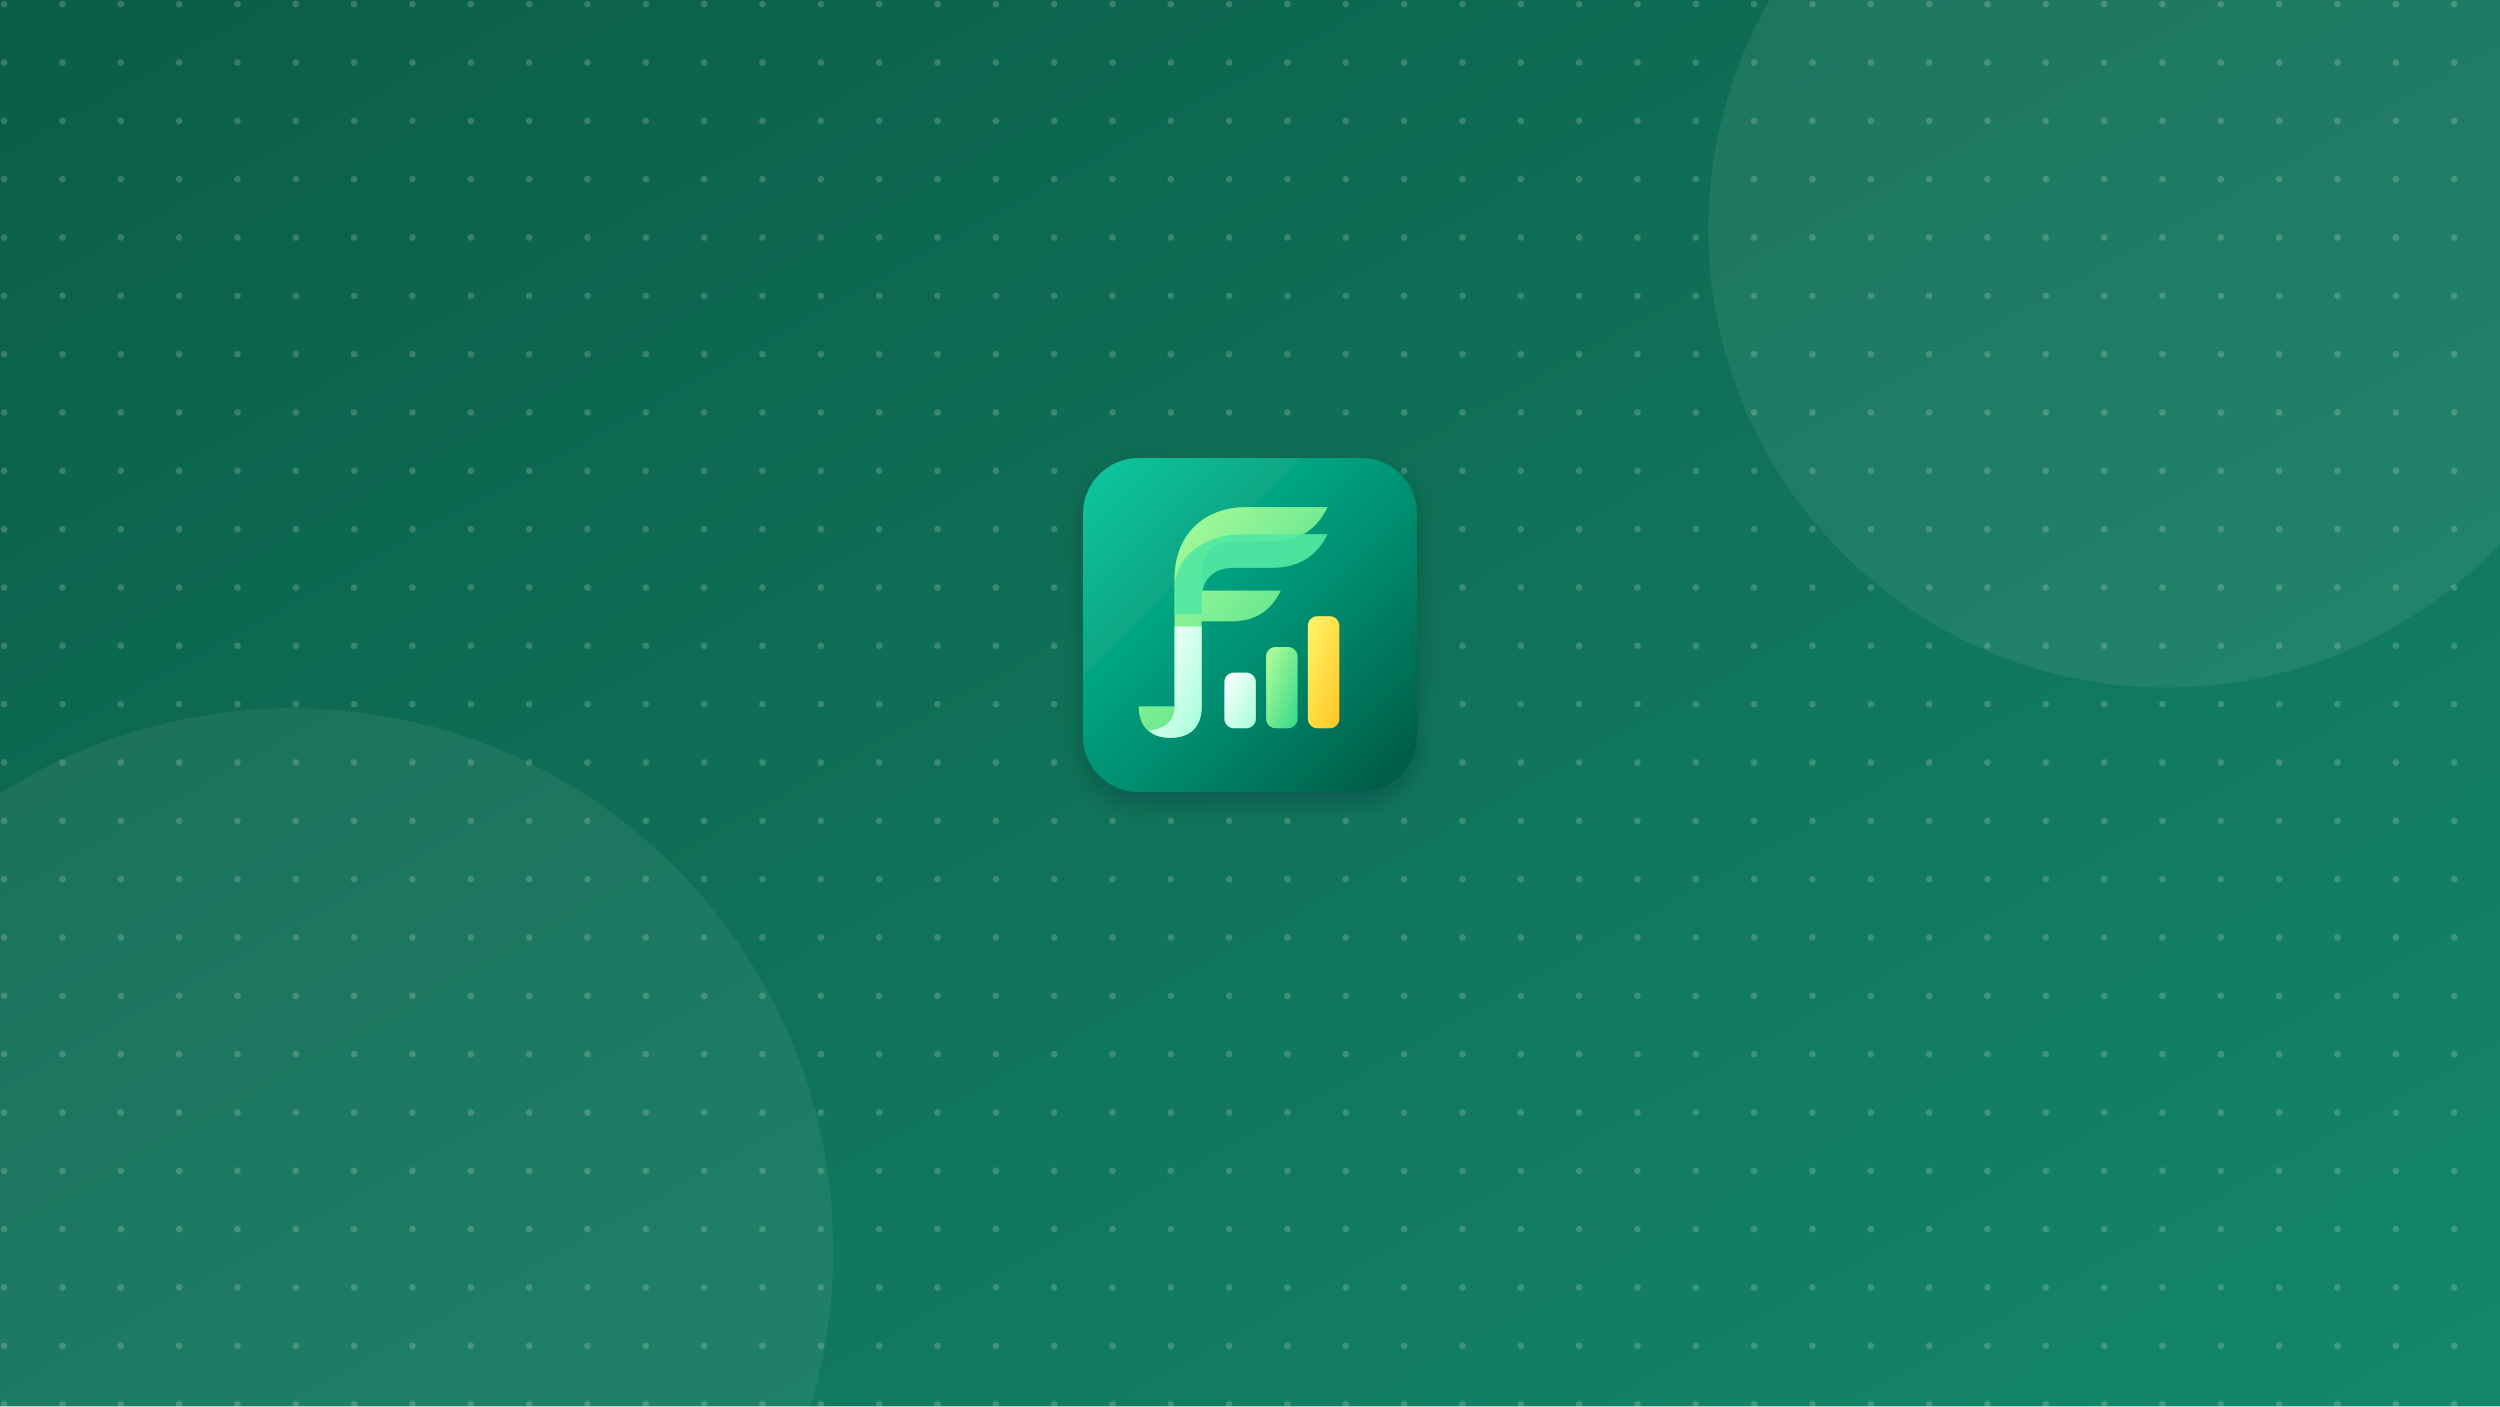
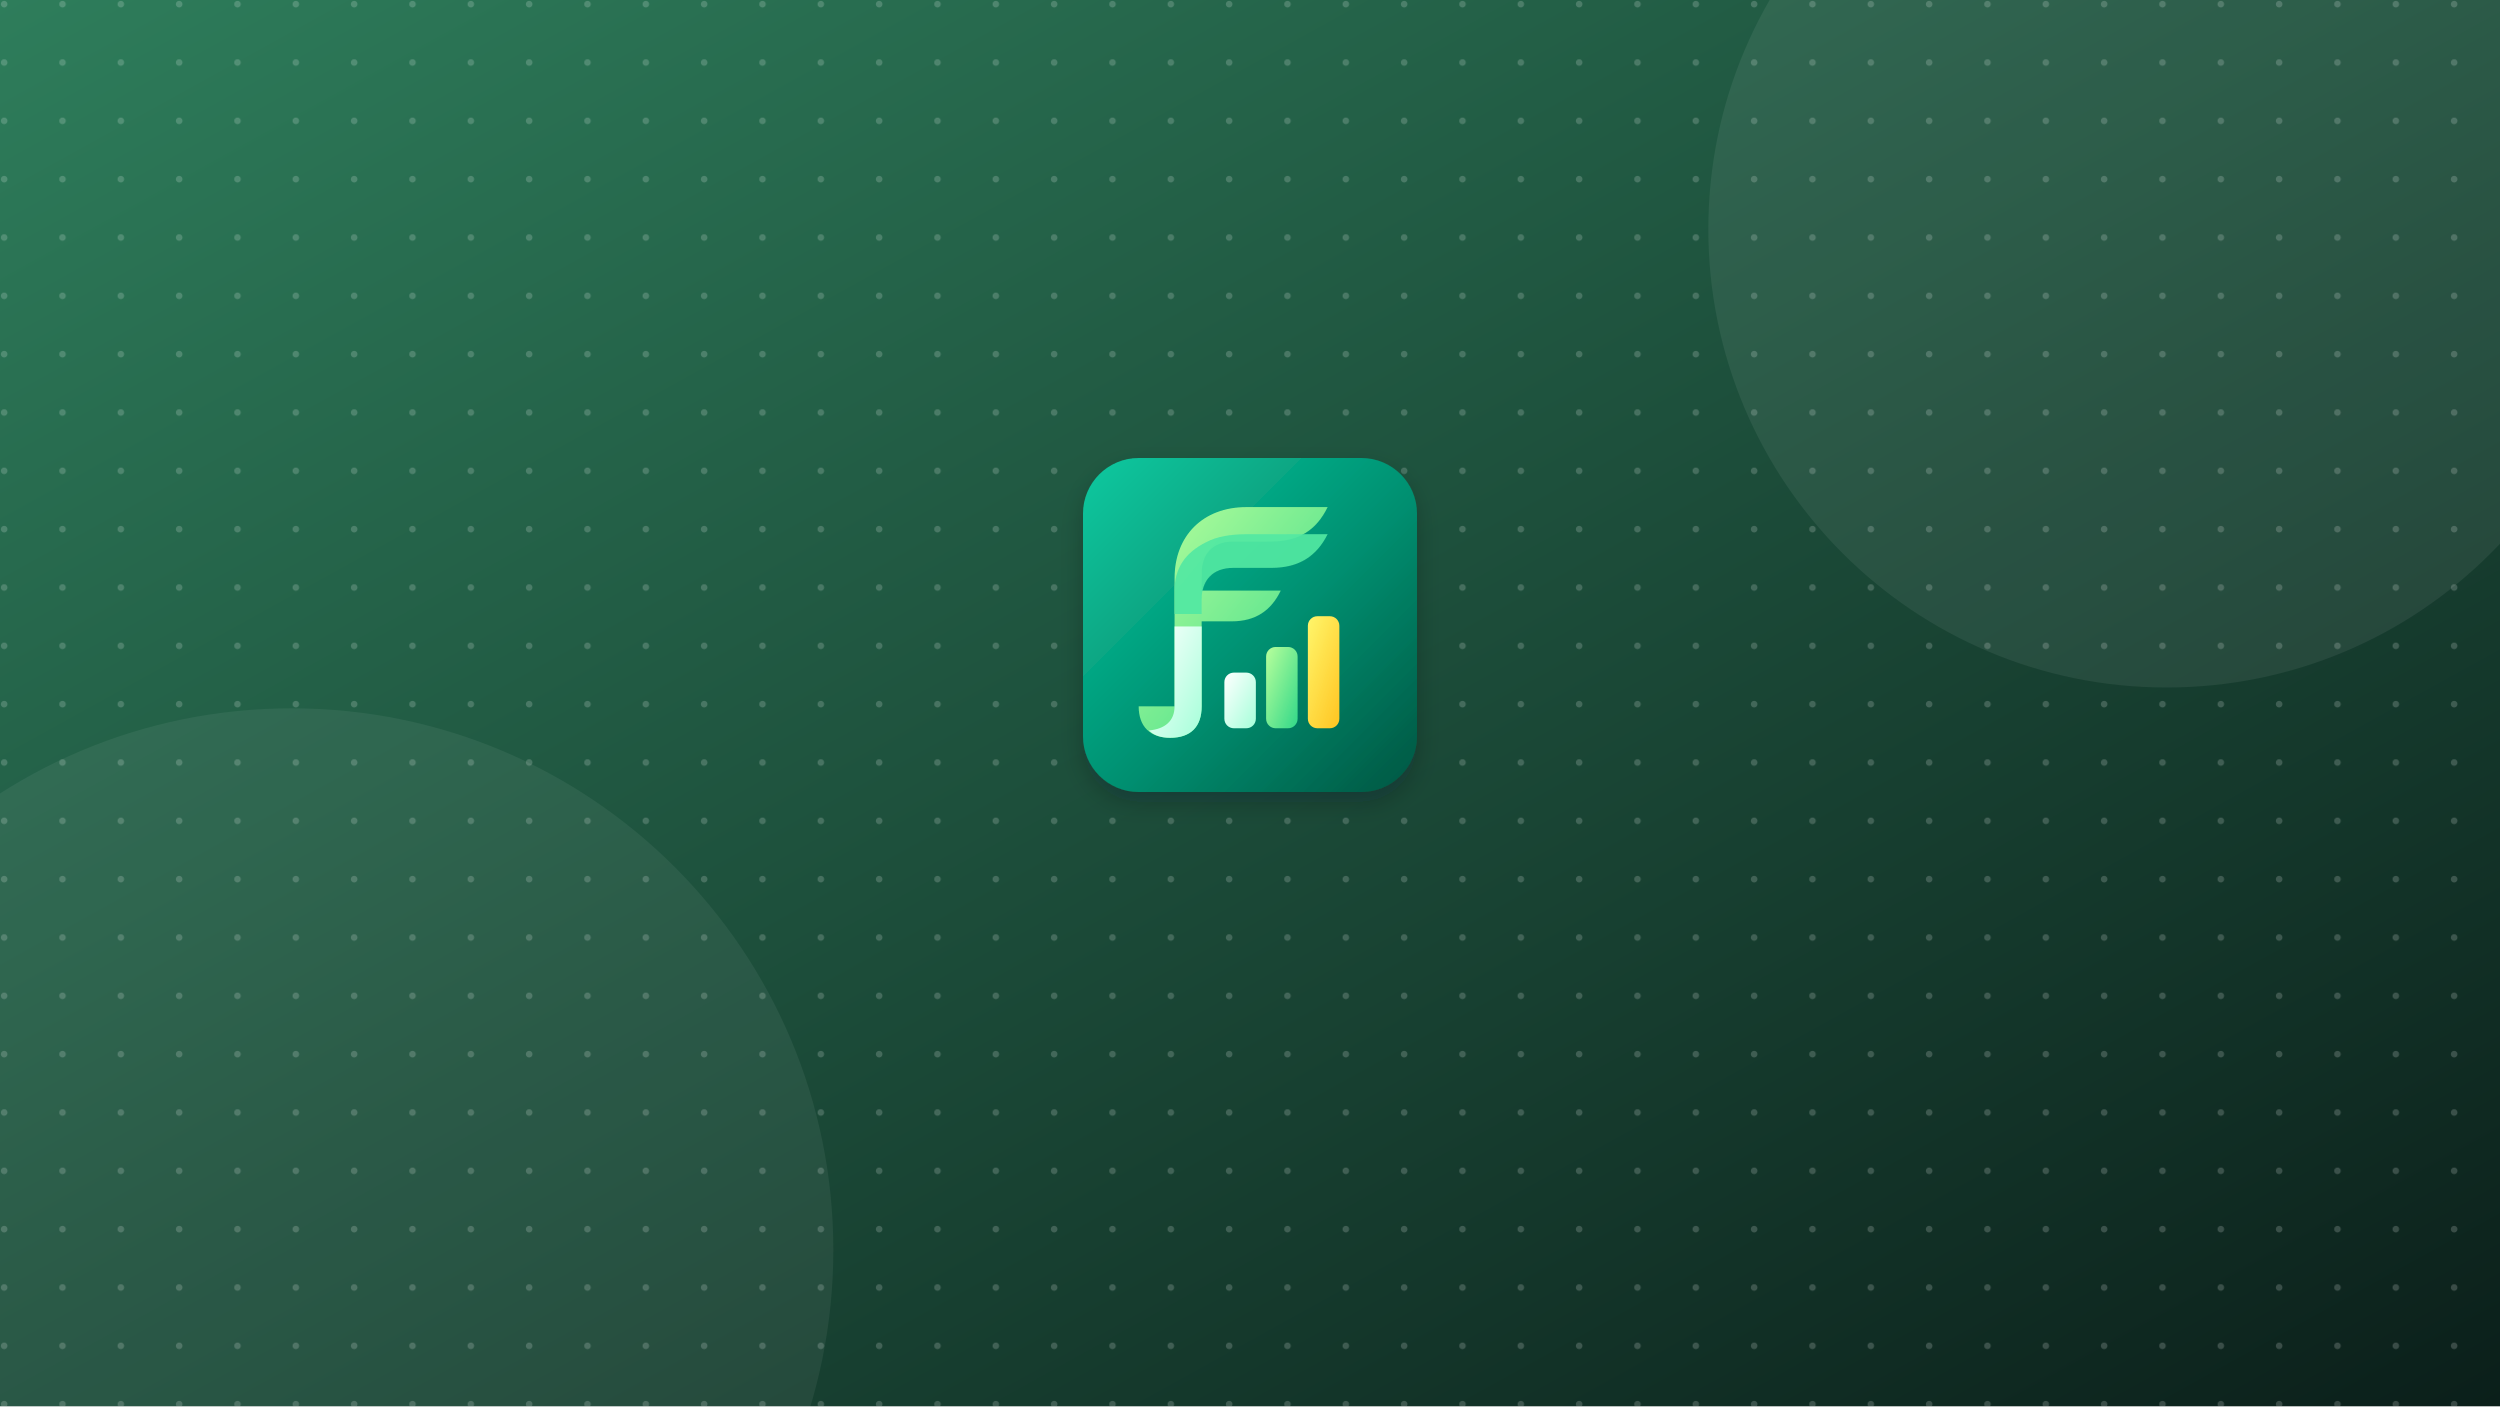
- <svg xmlns="http://www.w3.org/2000/svg" viewBox="0 0 1200 675" width="1200" height="675" role="img" aria-label="FinzoriaFinance">
+ <svg xmlns="http://www.w3.org/2000/svg" viewBox="0 0 1200 675" width="1200" height="675" role="img" aria-label="FinanceQuizApp">
  <defs>
    <linearGradient id="bg" x1="0" y1="0" x2="1" y2="1">
-       <stop offset="0" stop-color="#0b5d47" />
-       <stop offset="1" stop-color="#14876a" />
+       <stop offset="0" stop-color="#2e7d5b" />
+       <stop offset="1" stop-color="#0b1f1a" />
    </linearGradient>
    <linearGradient id="lgTile" x1="0" y1="0" x2="1" y2="1">
      <stop offset="0" stop-color="#10C9A0" />
      <stop offset="0.55" stop-color="#008F70" />
      <stop offset="1" stop-color="#005642" />
    </linearGradient>
    <linearGradient id="lgMint" x1="0" y1="0" x2="1" y2="1">
      <stop offset="0" stop-color="#B8FF9B" />
      <stop offset="1" stop-color="#32D889" />
    </linearGradient>
    <linearGradient id="lgWhiteMint" x1="0" y1="0" x2="1" y2="1">
      <stop offset="0" stop-color="#FFFFFF" />
      <stop offset="1" stop-color="#A5FFD9" />
    </linearGradient>
    <linearGradient id="lgGold" x1="0" y1="0" x2="0.8" y2="1">
      <stop offset="0" stop-color="#FFF66B" />
      <stop offset="1" stop-color="#FFC928" />
    </linearGradient>
    <pattern id="dots" width="28" height="28" patternUnits="userSpaceOnUse">
      <circle cx="2" cy="2" r="1.6" fill="#ffffff" fill-opacity="0.18" />
    </pattern>
    <filter id="sh" x="-20%" y="-20%" width="140%" height="140%">
      <feDropShadow dx="0" dy="14" stdDeviation="16" flood-color="#0b1a24" flood-opacity="0.22" />
    </filter>
  </defs>
  <rect width="1200" height="675" fill="url(#bg)" />
  <rect width="1200" height="675" fill="url(#dots)" />
  <circle cx="1040" cy="110" r="220" fill="#ffffff" fill-opacity="0.07" />
  <circle cx="140" cy="600" r="260" fill="#ffffff" fill-opacity="0.06" />
  <g transform="translate(510 210) scale(0.3515625)" filter="url(#sh)">
    <rect x="28" y="28" width="456" height="456" rx="76" fill="url(#lgTile)" />
    <path d="M153 367V192c0-58 39-97 98-97h111c-15 31-39 47-77 47h-52c-28 0-43 17-43 43v24h108c-13 27-34 42-67 42h-41v116c0 28-15 43-43 43-27 0-43-15-43-43Z" fill="url(#lgMint)" />
    <path d="M153 209c0-31 15-52 43-66 15-8 34-11 56-11h110c-15 30-39 46-77 46h-52c-28 0-43 17-43 43v20h-37Z" fill="#53E8A2" opacity="0.92" />
    <path d="M153 367V258h37v109c0 28-15 43-43 43-12 0-22-3-29-10 22-2 35-13 35-33Z" fill="url(#lgWhiteMint)" />
    <rect x="221" y="321" width="43" height="76" rx="13" fill="url(#lgWhiteMint)" />
    <rect x="278" y="286" width="43" height="111" rx="13" fill="url(#lgMint)" />
    <rect x="335" y="244" width="43" height="153" rx="13" fill="url(#lgGold)" />
  </g>
</svg>
